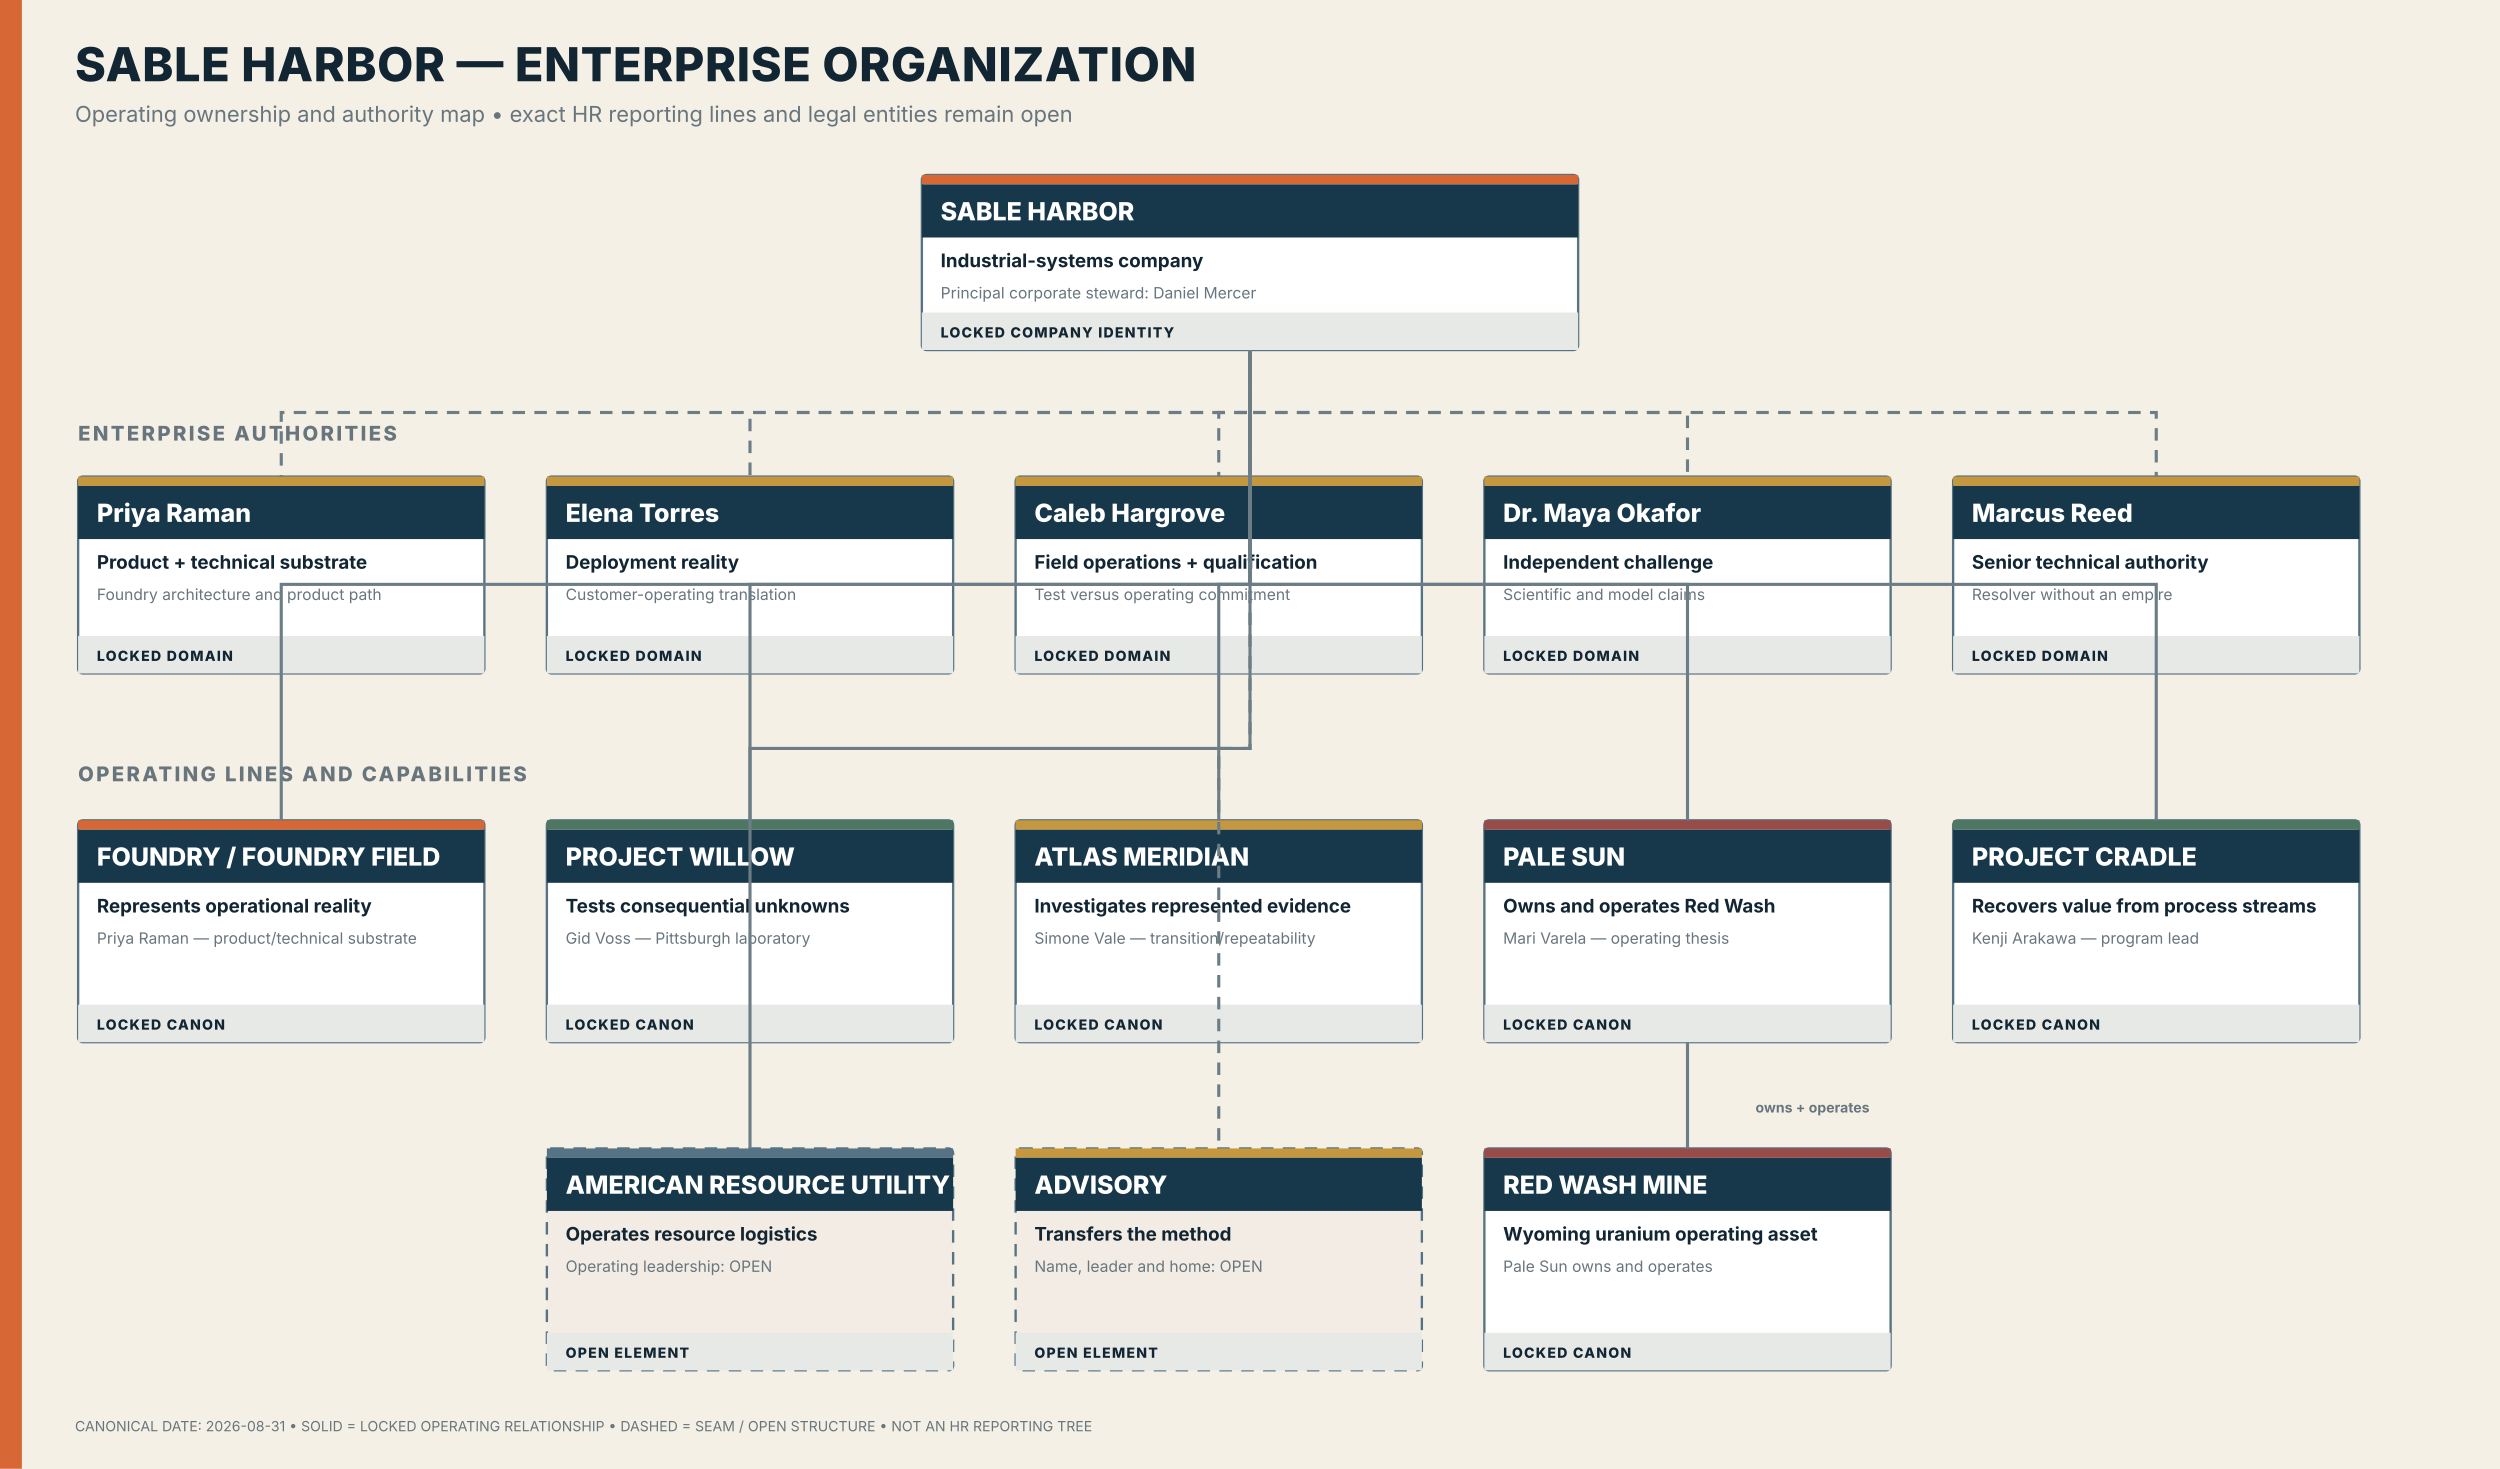
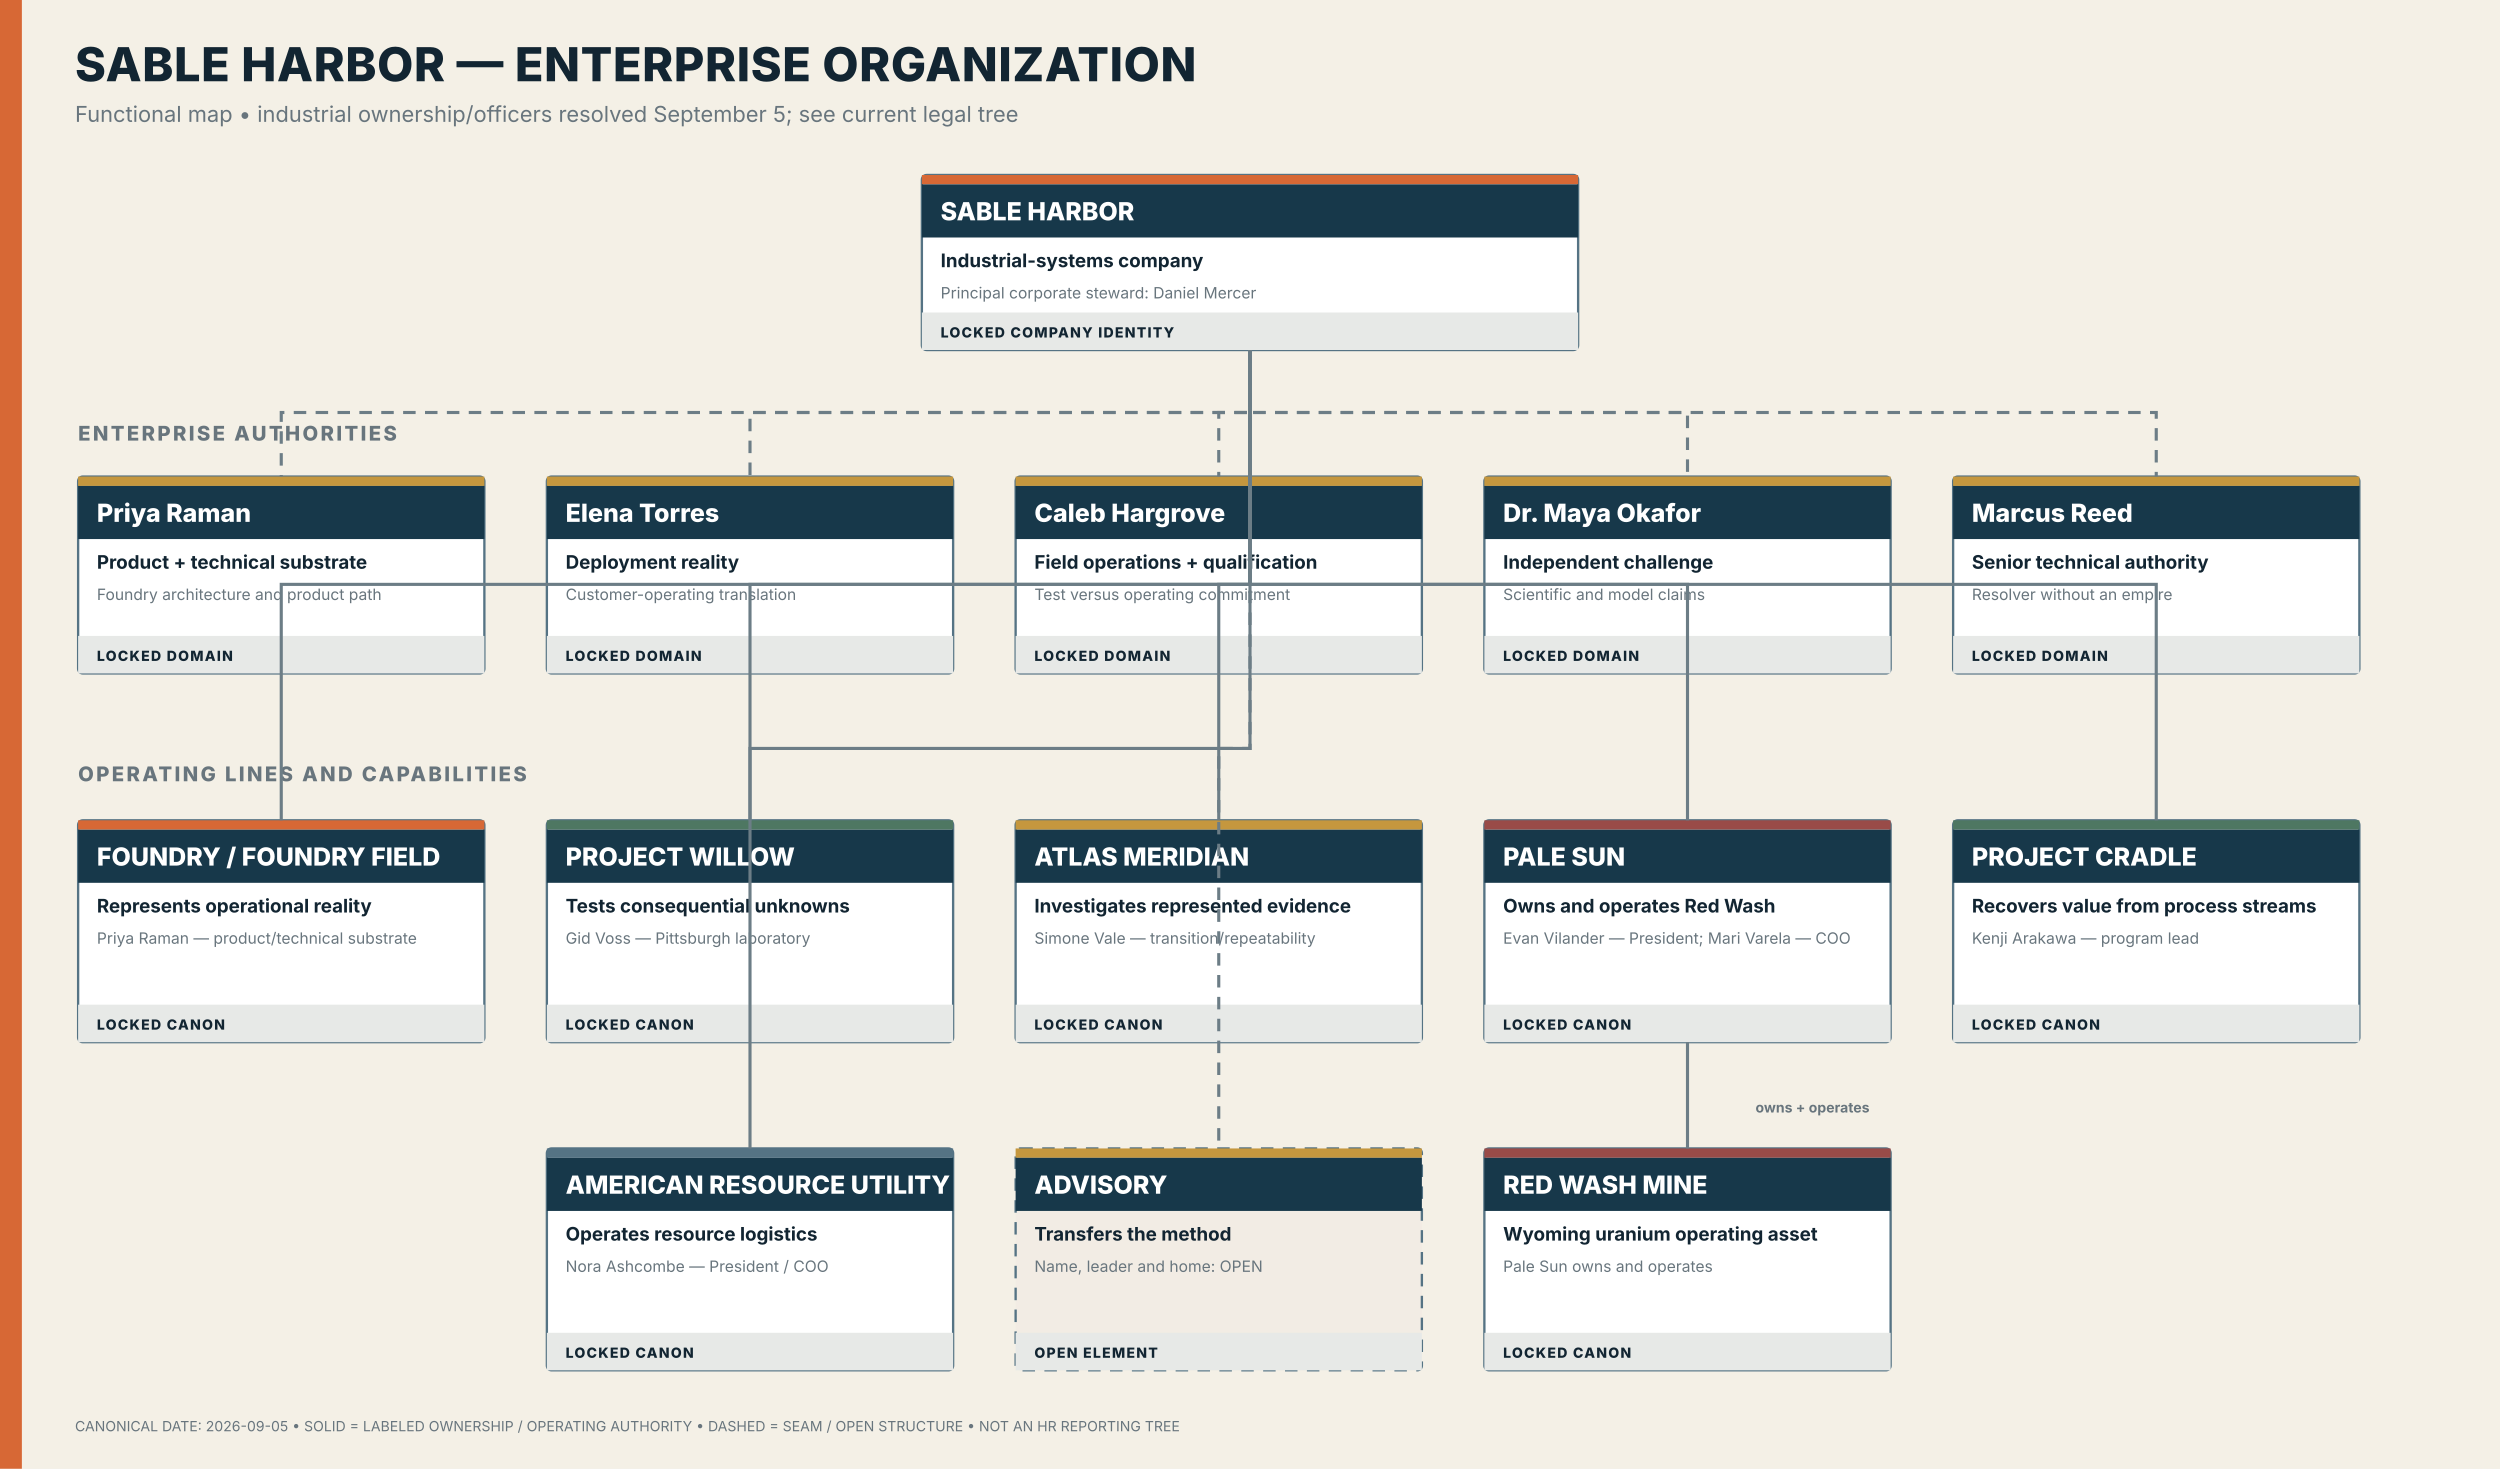
<svg xmlns="http://www.w3.org/2000/svg" width="1600" height="940" viewBox="0 0 1600 940" role="img" aria-labelledby="title desc">
  <style>
    text { font-family: Inter, 'IBM Plex Sans', Arial, sans-serif; fill: #122532; }
    .title { font-size: 30px; font-weight: 800; letter-spacing: .4px; }
    .subtitle { font-size: 14px; fill: #68757D; }
    .band { font-size: 13px; font-weight: 800; letter-spacing: 1.5px; fill: #68757D; }
    .name { font-size: 16px; font-weight: 800; fill: #fff; }
    .role { font-size: 12px; font-weight: 700; }
    .note { font-size: 10px; fill: #68757D; }
    .status { font-size: 9px; font-weight: 800; letter-spacing: .8px; }
    .edge-label { font-size: 9px; font-weight: 700; fill: #68757D; }
    .footer { font-size: 9px; fill: #68757D; }
    .solid { stroke: #6C7D86; stroke-width: 2; fill: none; }
    .dash { stroke: #6C7D86; stroke-width: 2; fill: none; stroke-dasharray: 8 6; }
</style>
  <rect width="100%" height="100%" fill="#F4F0E6" />
  <rect x="0" y="0" width="14" height="940" fill="#D76835" />
  <text x="48" y="52" class="title">SABLE HARBOR — ENTERPRISE ORGANIZATION</text>
-   <text x="48" y="78" class="subtitle">Operating ownership and authority map • exact HR reporting lines and legal entities remain open</text>
+   <text x="48" y="78" class="subtitle">Functional map • industrial ownership/officers resolved September 5; see current legal tree</text>
  <g class="card">
    <rect x="590" y="112" width="420" height="112" rx="3" fill="#FFFFFF" stroke="#557384" stroke-width="1.5" />
    <rect x="590" y="112" width="420" height="6" fill="#D76835" />
    <rect x="590" y="118" width="420" height="34" fill="#17384A" />
    <text x="602" y="141" class="name" text-anchor="start">
      <tspan x="602" dy="0">SABLE HARBOR</tspan>
    </text>
    <text x="602" y="171" class="role" text-anchor="start">
      <tspan x="602" dy="0">Industrial-systems company</tspan>
    </text>
    <text x="602" y="191" class="note" text-anchor="start">
      <tspan x="602" dy="0">Principal corporate steward: Daniel Mercer</tspan>
    </text>
    <rect x="590" y="200" width="420" height="24" fill="#E7E9E7" />
    <text x="602" y="216" class="status" text-anchor="start">
      <tspan x="602" dy="0">LOCKED COMPANY IDENTITY</tspan>
    </text>
  </g>
  <text x="50" y="282" class="band" text-anchor="start">
    <tspan x="50" dy="0">ENTERPRISE AUTHORITIES</tspan>
  </text>
  <g class="card">
    <rect x="50" y="305" width="260" height="126" rx="3" fill="#FFFFFF" stroke="#557384" stroke-width="1.5" />
    <rect x="50" y="305" width="260" height="6" fill="#C5973E" />
    <rect x="50" y="311" width="260" height="34" fill="#17384A" />
    <text x="62" y="334" class="name" text-anchor="start">
      <tspan x="62" dy="0">Priya Raman</tspan>
    </text>
    <text x="62" y="364" class="role" text-anchor="start">
      <tspan x="62" dy="0">Product + technical substrate</tspan>
    </text>
    <text x="62" y="384" class="note" text-anchor="start">
      <tspan x="62" dy="0">Foundry architecture and product path</tspan>
    </text>
    <rect x="50" y="407" width="260" height="24" fill="#E7E9E7" />
    <text x="62" y="423" class="status" text-anchor="start">
      <tspan x="62" dy="0">LOCKED DOMAIN</tspan>
    </text>
  </g>
  <g class="card">
    <rect x="350" y="305" width="260" height="126" rx="3" fill="#FFFFFF" stroke="#557384" stroke-width="1.5" />
    <rect x="350" y="305" width="260" height="6" fill="#C5973E" />
    <rect x="350" y="311" width="260" height="34" fill="#17384A" />
    <text x="362" y="334" class="name" text-anchor="start">
      <tspan x="362" dy="0">Elena Torres</tspan>
    </text>
    <text x="362" y="364" class="role" text-anchor="start">
      <tspan x="362" dy="0">Deployment reality</tspan>
    </text>
    <text x="362" y="384" class="note" text-anchor="start">
      <tspan x="362" dy="0">Customer-operating translation</tspan>
    </text>
    <rect x="350" y="407" width="260" height="24" fill="#E7E9E7" />
    <text x="362" y="423" class="status" text-anchor="start">
      <tspan x="362" dy="0">LOCKED DOMAIN</tspan>
    </text>
  </g>
  <g class="card">
    <rect x="650" y="305" width="260" height="126" rx="3" fill="#FFFFFF" stroke="#557384" stroke-width="1.5" />
    <rect x="650" y="305" width="260" height="6" fill="#C5973E" />
    <rect x="650" y="311" width="260" height="34" fill="#17384A" />
    <text x="662" y="334" class="name" text-anchor="start">
      <tspan x="662" dy="0">Caleb Hargrove</tspan>
    </text>
    <text x="662" y="364" class="role" text-anchor="start">
      <tspan x="662" dy="0">Field operations + qualification</tspan>
    </text>
    <text x="662" y="384" class="note" text-anchor="start">
      <tspan x="662" dy="0">Test versus operating commitment</tspan>
    </text>
    <rect x="650" y="407" width="260" height="24" fill="#E7E9E7" />
    <text x="662" y="423" class="status" text-anchor="start">
      <tspan x="662" dy="0">LOCKED DOMAIN</tspan>
    </text>
  </g>
  <g class="card">
    <rect x="950" y="305" width="260" height="126" rx="3" fill="#FFFFFF" stroke="#557384" stroke-width="1.5" />
    <rect x="950" y="305" width="260" height="6" fill="#C5973E" />
    <rect x="950" y="311" width="260" height="34" fill="#17384A" />
    <text x="962" y="334" class="name" text-anchor="start">
      <tspan x="962" dy="0">Dr. Maya Okafor</tspan>
    </text>
    <text x="962" y="364" class="role" text-anchor="start">
      <tspan x="962" dy="0">Independent challenge</tspan>
    </text>
    <text x="962" y="384" class="note" text-anchor="start">
      <tspan x="962" dy="0">Scientific and model claims</tspan>
    </text>
    <rect x="950" y="407" width="260" height="24" fill="#E7E9E7" />
    <text x="962" y="423" class="status" text-anchor="start">
      <tspan x="962" dy="0">LOCKED DOMAIN</tspan>
    </text>
  </g>
  <g class="card">
    <rect x="1250" y="305" width="260" height="126" rx="3" fill="#FFFFFF" stroke="#557384" stroke-width="1.5" />
    <rect x="1250" y="305" width="260" height="6" fill="#C5973E" />
    <rect x="1250" y="311" width="260" height="34" fill="#17384A" />
    <text x="1262" y="334" class="name" text-anchor="start">
      <tspan x="1262" dy="0">Marcus Reed</tspan>
    </text>
    <text x="1262" y="364" class="role" text-anchor="start">
      <tspan x="1262" dy="0">Senior technical authority</tspan>
    </text>
    <text x="1262" y="384" class="note" text-anchor="start">
      <tspan x="1262" dy="0">Resolver without an empire</tspan>
    </text>
    <rect x="1250" y="407" width="260" height="24" fill="#E7E9E7" />
    <text x="1262" y="423" class="status" text-anchor="start">
      <tspan x="1262" dy="0">LOCKED DOMAIN</tspan>
    </text>
  </g>
  <text x="50" y="500" class="band" text-anchor="start">
    <tspan x="50" dy="0">OPERATING LINES AND CAPABILITIES</tspan>
  </text>
  <g class="card">
    <rect x="50" y="525" width="260" height="142" rx="3" fill="#FFFFFF" stroke="#557384" stroke-width="1.5" />
    <rect x="50" y="525" width="260" height="6" fill="#D76835" />
    <rect x="50" y="531" width="260" height="34" fill="#17384A" />
    <text x="62" y="554" class="name" text-anchor="start">
      <tspan x="62" dy="0">FOUNDRY / FOUNDRY FIELD</tspan>
    </text>
    <text x="62" y="584" class="role" text-anchor="start">
      <tspan x="62" dy="0">Represents operational reality</tspan>
    </text>
    <text x="62" y="604" class="note" text-anchor="start">
      <tspan x="62" dy="0">Priya Raman — product/technical substrate</tspan>
    </text>
    <rect x="50" y="643" width="260" height="24" fill="#E7E9E7" />
    <text x="62" y="659" class="status" text-anchor="start">
      <tspan x="62" dy="0">LOCKED CANON</tspan>
    </text>
  </g>
  <g class="card">
    <rect x="350" y="525" width="260" height="142" rx="3" fill="#FFFFFF" stroke="#557384" stroke-width="1.5" />
    <rect x="350" y="525" width="260" height="6" fill="#4E7762" />
    <rect x="350" y="531" width="260" height="34" fill="#17384A" />
    <text x="362" y="554" class="name" text-anchor="start">
      <tspan x="362" dy="0">PROJECT WILLOW</tspan>
    </text>
    <text x="362" y="584" class="role" text-anchor="start">
      <tspan x="362" dy="0">Tests consequential unknowns</tspan>
    </text>
    <text x="362" y="604" class="note" text-anchor="start">
      <tspan x="362" dy="0">Gid Voss — Pittsburgh laboratory</tspan>
    </text>
    <rect x="350" y="643" width="260" height="24" fill="#E7E9E7" />
    <text x="362" y="659" class="status" text-anchor="start">
      <tspan x="362" dy="0">LOCKED CANON</tspan>
    </text>
  </g>
  <g class="card">
    <rect x="650" y="525" width="260" height="142" rx="3" fill="#FFFFFF" stroke="#557384" stroke-width="1.5" />
    <rect x="650" y="525" width="260" height="6" fill="#C5973E" />
    <rect x="650" y="531" width="260" height="34" fill="#17384A" />
    <text x="662" y="554" class="name" text-anchor="start">
      <tspan x="662" dy="0">ATLAS MERIDIAN</tspan>
    </text>
    <text x="662" y="584" class="role" text-anchor="start">
      <tspan x="662" dy="0">Investigates represented evidence</tspan>
    </text>
    <text x="662" y="604" class="note" text-anchor="start">
      <tspan x="662" dy="0">Simone Vale — transition/repeatability</tspan>
    </text>
    <rect x="650" y="643" width="260" height="24" fill="#E7E9E7" />
    <text x="662" y="659" class="status" text-anchor="start">
      <tspan x="662" dy="0">LOCKED CANON</tspan>
    </text>
  </g>
  <g class="card">
    <rect x="950" y="525" width="260" height="142" rx="3" fill="#FFFFFF" stroke="#557384" stroke-width="1.5" />
    <rect x="950" y="525" width="260" height="6" fill="#994B48" />
    <rect x="950" y="531" width="260" height="34" fill="#17384A" />
    <text x="962" y="554" class="name" text-anchor="start">
      <tspan x="962" dy="0">PALE SUN</tspan>
    </text>
    <text x="962" y="584" class="role" text-anchor="start">
      <tspan x="962" dy="0">Owns and operates Red Wash</tspan>
    </text>
    <text x="962" y="604" class="note" text-anchor="start">
-       <tspan x="962" dy="0">Mari Varela — operating thesis</tspan>
+       <tspan x="962" dy="0">Evan Vilander — President; Mari Varela — COO</tspan>
    </text>
    <rect x="950" y="643" width="260" height="24" fill="#E7E9E7" />
    <text x="962" y="659" class="status" text-anchor="start">
      <tspan x="962" dy="0">LOCKED CANON</tspan>
    </text>
  </g>
  <g class="card">
    <rect x="1250" y="525" width="260" height="142" rx="3" fill="#FFFFFF" stroke="#557384" stroke-width="1.5" />
    <rect x="1250" y="525" width="260" height="6" fill="#4E7762" />
    <rect x="1250" y="531" width="260" height="34" fill="#17384A" />
    <text x="1262" y="554" class="name" text-anchor="start">
      <tspan x="1262" dy="0">PROJECT CRADLE</tspan>
    </text>
    <text x="1262" y="584" class="role" text-anchor="start">
      <tspan x="1262" dy="0">Recovers value from process streams</tspan>
    </text>
    <text x="1262" y="604" class="note" text-anchor="start">
      <tspan x="1262" dy="0">Kenji Arakawa — program lead</tspan>
    </text>
    <rect x="1250" y="643" width="260" height="24" fill="#E7E9E7" />
    <text x="1262" y="659" class="status" text-anchor="start">
      <tspan x="1262" dy="0">LOCKED CANON</tspan>
    </text>
  </g>
  <g class="card">
-     <rect x="350" y="735" width="260" height="142" rx="3" fill="#F2ECE4" stroke="#557384" stroke-width="1.5" stroke-dasharray="8 6" />
+     <rect x="350" y="735" width="260" height="142" rx="3" fill="#FFFFFF" stroke="#557384" stroke-width="1.5" />
    <rect x="350" y="735" width="260" height="6" fill="#557384" />
    <rect x="350" y="741" width="260" height="34" fill="#17384A" />
    <text x="362" y="764" class="name" text-anchor="start">
      <tspan x="362" dy="0">AMERICAN RESOURCE UTILITY</tspan>
    </text>
    <text x="362" y="794" class="role" text-anchor="start">
      <tspan x="362" dy="0">Operates resource logistics</tspan>
    </text>
    <text x="362" y="814" class="note" text-anchor="start">
-       <tspan x="362" dy="0">Operating leadership: OPEN</tspan>
+       <tspan x="362" dy="0">Nora Ashcombe — President / COO</tspan>
    </text>
    <rect x="350" y="853" width="260" height="24" fill="#E7E9E7" />
    <text x="362" y="869" class="status" text-anchor="start">
-       <tspan x="362" dy="0">OPEN ELEMENT</tspan>
+       <tspan x="362" dy="0">LOCKED CANON</tspan>
    </text>
  </g>
  <g class="card">
    <rect x="650" y="735" width="260" height="142" rx="3" fill="#F2ECE4" stroke="#557384" stroke-width="1.5" stroke-dasharray="8 6" />
    <rect x="650" y="735" width="260" height="6" fill="#C5973E" />
    <rect x="650" y="741" width="260" height="34" fill="#17384A" />
    <text x="662" y="764" class="name" text-anchor="start">
      <tspan x="662" dy="0">ADVISORY</tspan>
    </text>
    <text x="662" y="794" class="role" text-anchor="start">
      <tspan x="662" dy="0">Transfers the method</tspan>
    </text>
    <text x="662" y="814" class="note" text-anchor="start">
      <tspan x="662" dy="0">Name, leader and home: OPEN</tspan>
    </text>
    <rect x="650" y="853" width="260" height="24" fill="#E7E9E7" />
    <text x="662" y="869" class="status" text-anchor="start">
      <tspan x="662" dy="0">OPEN ELEMENT</tspan>
    </text>
  </g>
  <g class="card">
    <rect x="950" y="735" width="260" height="142" rx="3" fill="#FFFFFF" stroke="#557384" stroke-width="1.5" />
    <rect x="950" y="735" width="260" height="6" fill="#994B48" />
    <rect x="950" y="741" width="260" height="34" fill="#17384A" />
    <text x="962" y="764" class="name" text-anchor="start">
      <tspan x="962" dy="0">RED WASH MINE</tspan>
    </text>
    <text x="962" y="794" class="role" text-anchor="start">
      <tspan x="962" dy="0">Wyoming uranium operating asset</tspan>
    </text>
    <text x="962" y="814" class="note" text-anchor="start">
      <tspan x="962" dy="0">Pale Sun owns and operates</tspan>
    </text>
    <rect x="950" y="853" width="260" height="24" fill="#E7E9E7" />
    <text x="962" y="869" class="status" text-anchor="start">
      <tspan x="962" dy="0">LOCKED CANON</tspan>
    </text>
  </g>
  <path d="M 800 224 L 800 264 L 180 264 L 180 305" class="dash" />
  <path d="M 800 224 L 800 264 L 480 264 L 480 305" class="dash" />
  <path d="M 800 224 L 800 264 L 780 264 L 780 305" class="dash" />
  <path d="M 800 224 L 800 264 L 1080 264 L 1080 305" class="dash" />
  <path d="M 800 224 L 800 264 L 1380 264 L 1380 305" class="dash" />
  <path d="M 800 224 L 800 374 L 180 374 L 180 525" class="solid" />
  <path d="M 800 224 L 800 374 L 480 374 L 480 525" class="solid" />
  <path d="M 800 224 L 800 374 L 780 374 L 780 525" class="solid" />
  <path d="M 800 224 L 800 374 L 1080 374 L 1080 525" class="solid" />
  <path d="M 800 224 L 800 374 L 1380 374 L 1380 525" class="solid" />
  <path d="M 800 224 L 800 479 L 480 479 L 480 735" class="solid" />
  <path d="M 800 224 L 800 479 L 780 479 L 780 735" class="dash" />
  <path d="M 1080 667 L 1080 701 L 1080 701 L 1080 735" class="solid" />
  <text x="1160" y="712" class="edge-label" text-anchor="middle">owns + operates</text>
-   <text x="48" y="916" class="footer">CANONICAL DATE: 2026-08-31  •  SOLID = LOCKED OPERATING RELATIONSHIP  •  DASHED = SEAM / OPEN STRUCTURE  •  NOT AN HR REPORTING TREE</text>
+   <text x="48" y="916" class="footer">CANONICAL DATE: 2026-09-05  •  SOLID = LABELED OWNERSHIP / OPERATING AUTHORITY  •  DASHED = SEAM / OPEN STRUCTURE  •  NOT AN HR REPORTING TREE</text>
</svg>
